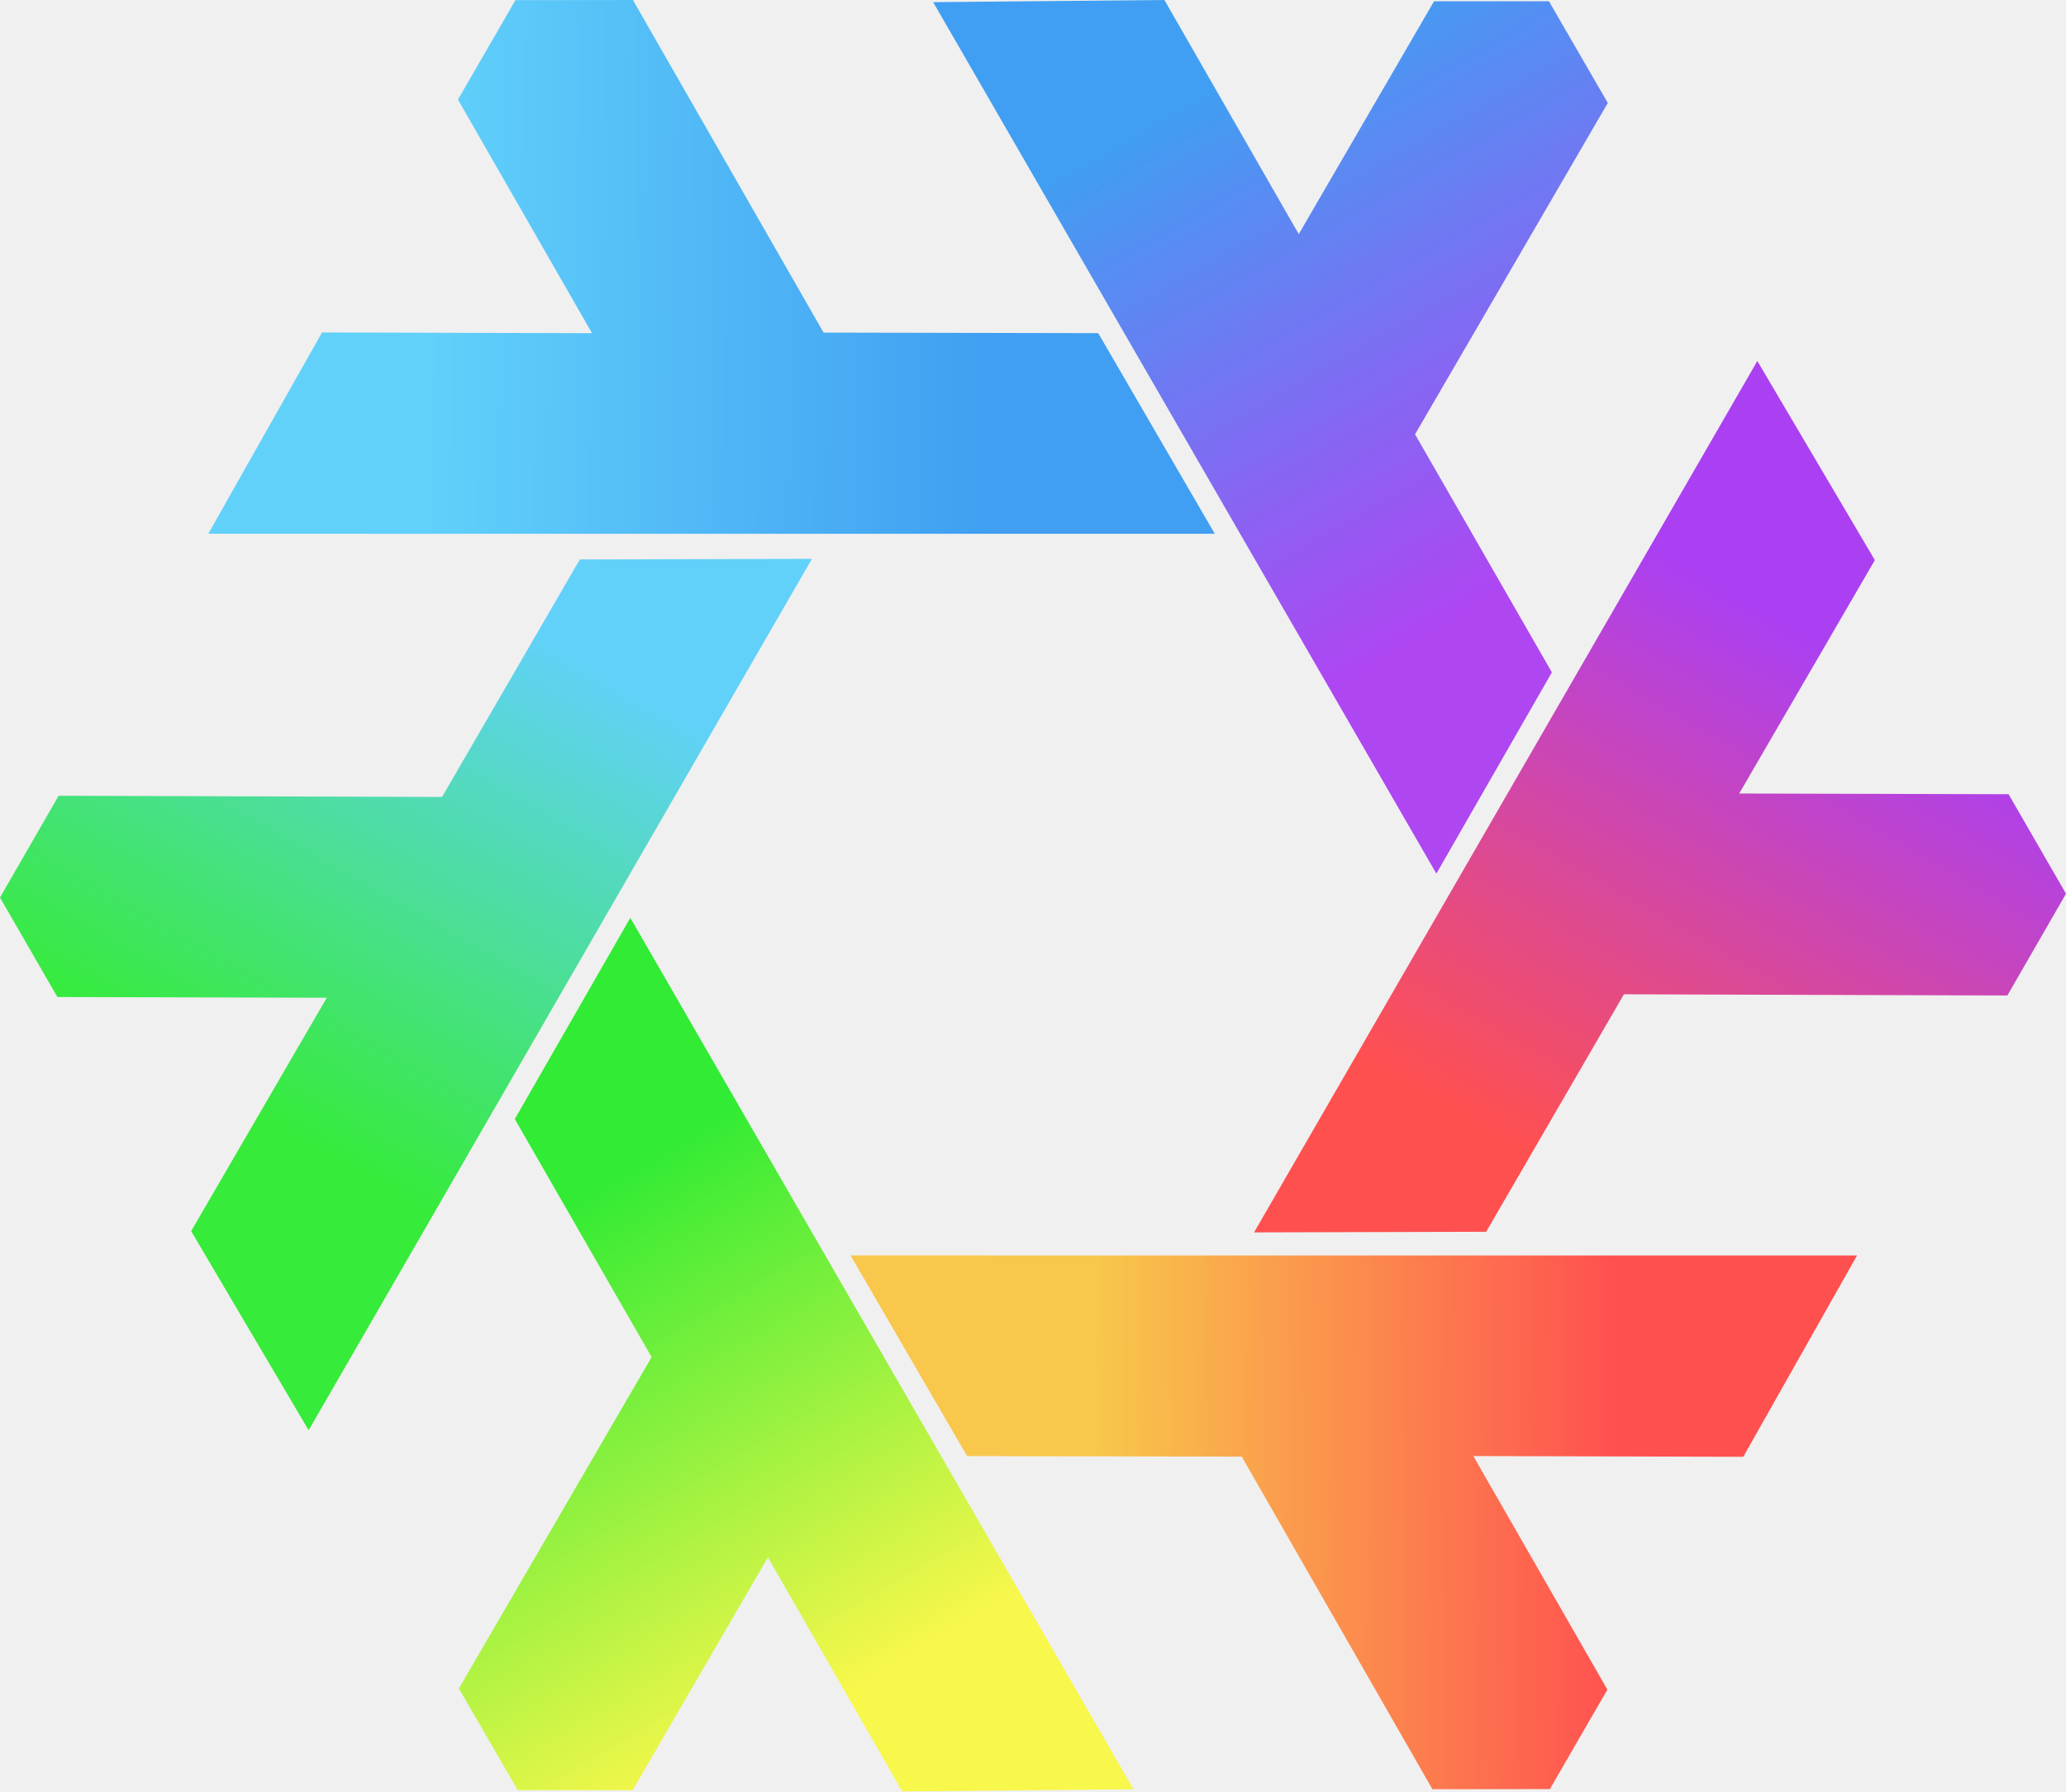
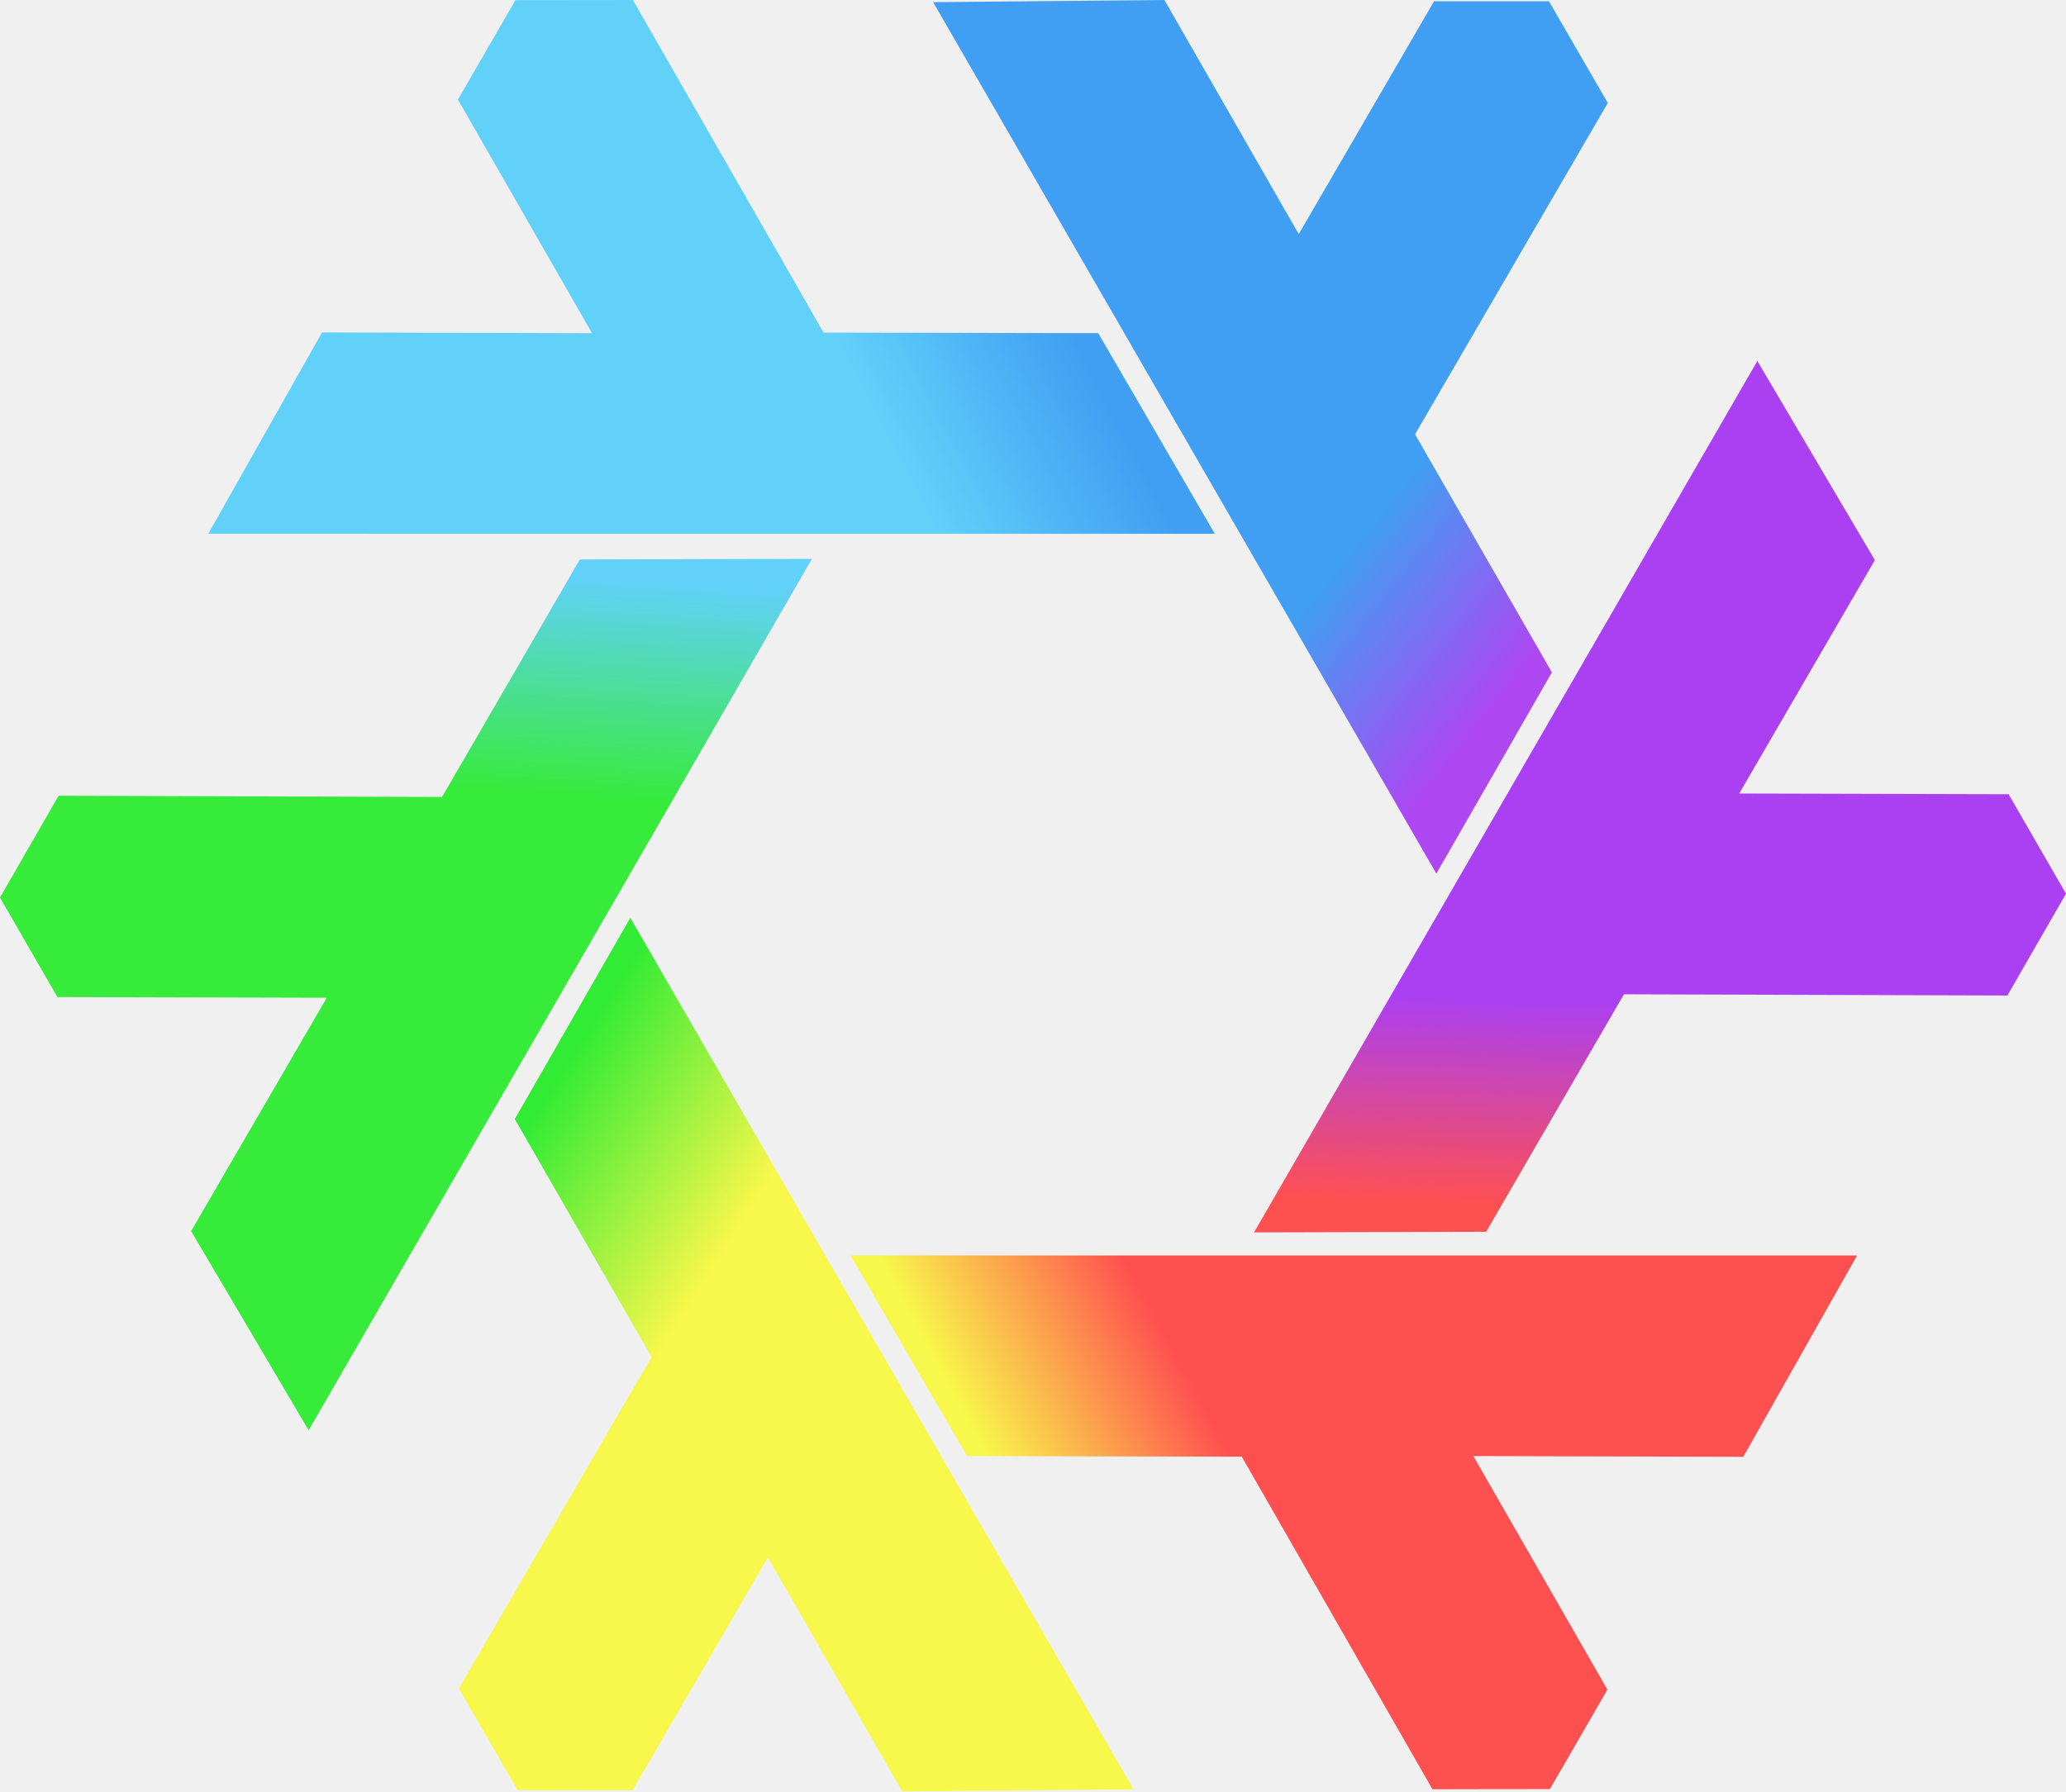
<svg xmlns="http://www.w3.org/2000/svg" xmlns:xlink="http://www.w3.org/1999/xlink" width="141.592mm" height="122.806mm" viewBox="0 0 501.704 435.14" id="svg2" version="1.1">
  <defs id="defs4">
    <linearGradient id="linearGradient20">
      <stop style="stop-color:#ff5050;stop-opacity:1;" offset="0" id="stop20" />
-       <stop style="stop-color:#f8c74b;stop-opacity:1;" offset="1" id="stop21" />
+       <stop style="stop-color:#f8f74b;stop-opacity:1;" offset="1" id="stop21" />
    </linearGradient>
    <linearGradient id="linearGradient18">
      <stop style="stop-color:#ab40f2;stop-opacity:1;" offset="0" id="stop18" />
      <stop style="stop-color:#ff5050;stop-opacity:1;" offset="1" id="stop19" />
    </linearGradient>
    <linearGradient id="linearGradient16">
      <stop style="stop-color:#409ff2;stop-opacity:1;" offset="0" id="stop16" />
      <stop style="stop-color:#ab40f2;stop-opacity:0.969;" offset="1" id="stop17" />
    </linearGradient>
    <linearGradient id="linearGradient14">
      <stop style="stop-color:#61d1fa;stop-opacity:1;" offset="0" id="stop14" />
      <stop style="stop-color:#409ff2;stop-opacity:1;" offset="1" id="stop15" />
    </linearGradient>
    <linearGradient id="linearGradient12">
      <stop style="stop-color:#36eb39;stop-opacity:1;" offset="0" id="stop12" />
      <stop style="stop-color:#61d1fa;stop-opacity:1;" offset="1" id="stop13" />
    </linearGradient>
    <linearGradient id="linearGradient10">
      <stop style="stop-color:#31eb34;stop-opacity:1;" offset="0" id="stop10" />
      <stop style="stop-color:#f8f74b;stop-opacity:1;" offset="1" id="stop11" />
    </linearGradient>
    <linearGradient id="linearGradient5562">
      <stop style="stop-color:#699ad7;stop-opacity:1" offset="0" id="stop5564" />
      <stop id="stop5566" offset="0.243" style="stop-color:#7eb1dd;stop-opacity:1" />
      <stop style="stop-color:#7ebae4;stop-opacity:1" offset="1" id="stop5568" />
    </linearGradient>
    <linearGradient id="linearGradient5053">
      <stop style="stop-color:#415e9a;stop-opacity:1" offset="0" id="stop5055" />
      <stop id="stop5057" offset="0.232" style="stop-color:#4a6baf;stop-opacity:1" />
      <stop style="stop-color:#5277c3;stop-opacity:1" offset="1" id="stop5059" />
    </linearGradient>
    <linearGradient id="linearGradient5960">
      <stop id="stop5962" offset="0" style="stop-color:#637ddf;stop-opacity:1" />
      <stop style="stop-color:#649afa;stop-opacity:1" offset="0.232" id="stop5964" />
      <stop id="stop5966" offset="1" style="stop-color:#719efa;stop-opacity:1" />
    </linearGradient>
    <linearGradient id="linearGradient5867">
      <stop style="stop-color:#7363df;stop-opacity:1" offset="0" id="stop5869" />
      <stop id="stop5871" offset="0.232" style="stop-color:#6478fa;stop-opacity:1" />
      <stop style="stop-color:#719efa;stop-opacity:1" offset="1" id="stop5873" />
    </linearGradient>
    <linearGradient y2="515.971" x2="282.261" y1="338.624" x1="213.956" gradientTransform="translate(983.3608,601.3889)" gradientUnits="userSpaceOnUse" id="linearGradient5855" xlink:href="#linearGradient5960" />
    <linearGradient y2="515.971" x2="282.261" y1="338.624" x1="213.956" gradientTransform="translate(-197.7517,-337.1451)" gradientUnits="userSpaceOnUse" id="linearGradient5855-8" xlink:href="#linearGradient5867" />
    <linearGradient y2="247.582" x2="-702.753" y1="102.747" x1="-775.208" gradientTransform="translate(983.3608,601.3889)" gradientUnits="userSpaceOnUse" id="linearGradient4544" xlink:href="#linearGradient5960" />
    <clipPath id="clipPath4501" clipPathUnits="userSpaceOnUse">
      <circle r="241.066" cy="686.095" cx="335.14" id="circle4503" style="color:#000000;clip-rule:nonzero;display:inline;overflow:visible;visibility:visible;opacity:1;isolation:auto;mix-blend-mode:normal;color-interpolation:sRGB;color-interpolation-filters:linearRGB;solid-color:#000000;solid-opacity:1;fill:#adadad;fill-opacity:1;fill-rule:evenodd;stroke:none;stroke-width:3;stroke-linecap:butt;stroke-linejoin:round;stroke-miterlimit:4;stroke-dasharray:none;stroke-dashoffset:0;stroke-opacity:1;marker:none;color-rendering:auto;image-rendering:auto;shape-rendering:auto;text-rendering:auto;enable-background:accumulate" />
    </clipPath>
    <clipPath id="clipPath5410" clipPathUnits="userSpaceOnUse">
      <circle r="241.137" cy="340.99" cx="335.981" id="circle5412" style="color:#000000;clip-rule:nonzero;display:inline;overflow:visible;visibility:visible;opacity:1;isolation:auto;mix-blend-mode:normal;color-interpolation:sRGB;color-interpolation-filters:linearRGB;solid-color:#000000;solid-opacity:1;fill:#ffffff;fill-opacity:1;fill-rule:evenodd;stroke:none;stroke-width:3;stroke-linecap:butt;stroke-linejoin:round;stroke-miterlimit:4;stroke-dasharray:none;stroke-dashoffset:0;stroke-opacity:1;marker:none;color-rendering:auto;image-rendering:auto;shape-rendering:auto;text-rendering:auto;enable-background:accumulate" />
    </clipPath>
    <linearGradient xlink:href="#linearGradient5053" id="linearGradient5137" gradientUnits="userSpaceOnUse" gradientTransform="translate(864.5506,-2197.497)" x1="-584.199" y1="782.336" x2="-496.297" y2="937.714" />
    <linearGradient xlink:href="#linearGradient5053" id="linearGradient5147" gradientUnits="userSpaceOnUse" gradientTransform="translate(864.5506,-2197.497)" x1="-584.199" y1="782.336" x2="-496.297" y2="937.714" />
    <linearGradient xlink:href="#linearGradient5562" id="linearGradient5162" gradientUnits="userSpaceOnUse" gradientTransform="translate(70.50506,-1761.308)" x1="200.597" y1="351.411" x2="290.087" y2="506.188" />
    <linearGradient xlink:href="#linearGradient5562" id="linearGradient5172" gradientUnits="userSpaceOnUse" gradientTransform="translate(70.50506,-1761.308)" x1="200.597" y1="351.411" x2="290.087" y2="506.188" />
    <linearGradient xlink:href="#linearGradient5562" id="linearGradient5182" gradientUnits="userSpaceOnUse" gradientTransform="translate(70.50506,-1761.308)" x1="200.597" y1="351.411" x2="290.087" y2="506.188" />
    <linearGradient y2="506.188" x2="290.087" y1="351.411" x1="200.597" gradientTransform="translate(70.50506,-1761.308)" gradientUnits="userSpaceOnUse" id="linearGradient5201" xlink:href="#linearGradient5562" />
    <linearGradient y2="937.714" x2="-496.297" y1="782.336" x1="-584.199" gradientTransform="translate(864.5506,-2197.497)" gradientUnits="userSpaceOnUse" id="linearGradient5205" xlink:href="#linearGradient5053" />
-     <linearGradient xlink:href="#linearGradient10" id="linearGradient11" x1="314.493" y1="-653.735" x2="383.924" y2="-535.02" gradientUnits="userSpaceOnUse" />
-     <linearGradient xlink:href="#linearGradient12" id="linearGradient13" x1="240.727" y1="-648.703" x2="308.693" y2="-767.895" gradientUnits="userSpaceOnUse" />
-     <linearGradient xlink:href="#linearGradient14" id="linearGradient15" x1="259.843" y1="-827.835" x2="396.031" y2="-826.881" gradientUnits="userSpaceOnUse" />
-     <linearGradient xlink:href="#linearGradient16" id="linearGradient17" x1="429.67" y1="-900.512" x2="500.053" y2="-778.459" gradientUnits="userSpaceOnUse" />
-     <linearGradient xlink:href="#linearGradient18" id="linearGradient19" x1="578.633" y1="-787.351" x2="507.86" y2="-664.345" gradientUnits="userSpaceOnUse" />
-     <linearGradient xlink:href="#linearGradient20" id="linearGradient21" x1="548.825" y1="-605.371" x2="422.79" y2="-604.418" gradientUnits="userSpaceOnUse" />
+     <linearGradient xlink:href="#linearGradient10" id="linearGradient11" x1="284.457" y1="-660.887" x2="332.909" y2="-630.373" gradientUnits="userSpaceOnUse" />
+     <linearGradient xlink:href="#linearGradient12" id="linearGradient13" x1="293.648" y1="-739.289" x2="297.251" y2="-793.163" gradientUnits="userSpaceOnUse" />
+     <linearGradient xlink:href="#linearGradient14" id="linearGradient15" x1="375.221" y1="-819.73" x2="421.3" y2="-843.568" gradientUnits="userSpaceOnUse" />
+     <linearGradient xlink:href="#linearGradient16" id="linearGradient17" x1="486.405" y1="-802.298" x2="526.752" y2="-770.354" gradientUnits="userSpaceOnUse" />
+     <linearGradient xlink:href="#linearGradient18" id="linearGradient19" x1="517.607" y1="-690.567" x2="515.965" y2="-640.029" gradientUnits="userSpaceOnUse" />
+     <linearGradient xlink:href="#linearGradient20" id="linearGradient21" x1="438.215" y1="-611.093" x2="392.277" y2="-586.301" gradientUnits="userSpaceOnUse" />
  </defs>
  <g id="layer7" style="display:none" transform="translate(-23.75651,-24.84972)">
    <rect transform="translate(-132.5822,958.0402)" style="color:#000000;clip-rule:nonzero;display:inline;overflow:visible;visibility:visible;opacity:1;isolation:auto;mix-blend-mode:normal;color-interpolation:sRGB;color-interpolation-filters:linearRGB;solid-color:#000000;solid-opacity:1;fill:#ffffff;fill-opacity:1;fill-rule:evenodd;stroke:none;stroke-width:3;stroke-linecap:butt;stroke-linejoin:round;stroke-miterlimit:4;stroke-dasharray:none;stroke-dashoffset:0;stroke-opacity:1;marker:none;color-rendering:auto;image-rendering:auto;shape-rendering:auto;text-rendering:auto;enable-background:accumulate" id="rect5389" width="1543.428" height="483.744" x="132.582" y="-957.778" />
  </g>
  <g id="layer6" style="display:none" transform="translate(-156.3387,933.1905)">
    <rect y="-958.028" x="132.651" height="484.304" width="550.416" id="rect5379" style="color:#000000;clip-rule:nonzero;display:inline;overflow:visible;visibility:visible;opacity:1;isolation:auto;mix-blend-mode:normal;color-interpolation:sRGB;color-interpolation-filters:linearRGB;solid-color:#000000;solid-opacity:1;fill:#5c201e;fill-opacity:1;fill-rule:evenodd;stroke:none;stroke-width:3;stroke-linecap:butt;stroke-linejoin:round;stroke-miterlimit:4;stroke-dasharray:none;stroke-dashoffset:0;stroke-opacity:1;marker:none;color-rendering:auto;image-rendering:auto;shape-rendering:auto;text-rendering:auto;enable-background:accumulate" />
    <rect style="color:#000000;clip-rule:nonzero;display:inline;overflow:visible;visibility:visible;opacity:1;isolation:auto;mix-blend-mode:normal;color-interpolation:sRGB;color-interpolation-filters:linearRGB;solid-color:#000000;solid-opacity:1;fill:#c24a46;fill-opacity:1;fill-rule:evenodd;stroke:none;stroke-width:3;stroke-linecap:butt;stroke-linejoin:round;stroke-miterlimit:4;stroke-dasharray:none;stroke-dashoffset:0;stroke-opacity:1;marker:none;color-rendering:auto;image-rendering:auto;shape-rendering:auto;text-rendering:auto;enable-background:accumulate" id="rect5372" width="501.944" height="434.304" x="156.123" y="-933.028" />
    <rect style="color:#000000;clip-rule:nonzero;display:inline;overflow:visible;visibility:visible;opacity:1;isolation:auto;mix-blend-mode:normal;color-interpolation:sRGB;color-interpolation-filters:linearRGB;solid-color:#000000;solid-opacity:1;fill:#d98d8a;fill-opacity:1;fill-rule:evenodd;stroke:none;stroke-width:3;stroke-linecap:butt;stroke-linejoin:round;stroke-miterlimit:4;stroke-dasharray:none;stroke-dashoffset:0;stroke-opacity:1;marker:none;color-rendering:auto;image-rendering:auto;shape-rendering:auto;text-rendering:auto;enable-background:accumulate" id="rect5381" width="24.94" height="24.94" x="658.028" y="-958.04" />
  </g>
  <g id="layer1" style="display:inline" transform="translate(-156.3387,933.1905)">
    <path style="color:#000000;clip-rule:nonzero;display:inline;overflow:visible;visibility:visible;opacity:1;isolation:auto;mix-blend-mode:normal;color-interpolation:sRGB;color-interpolation-filters:linearRGB;solid-color:#000000;solid-opacity:1;fill:url(#linearGradient13);fill-opacity:1;fill-rule:evenodd;stroke:none;stroke-width:3;stroke-linecap:butt;stroke-linejoin:round;stroke-miterlimit:4;stroke-dasharray:none;stroke-dashoffset:0;stroke-opacity:1;color-rendering:auto;image-rendering:auto;shape-rendering:auto;text-rendering:auto;enable-background:accumulate" d="m 353.509,-797.443 -122.218,211.663 -28.535,-48.37 32.938,-56.688 -65.415,-0.172 -13.941,-24.17 14.236,-24.721 93.112,0.294 33.464,-57.69 z" id="use4863" />
    <path style="color:#000000;clip-rule:nonzero;display:inline;overflow:visible;visibility:visible;opacity:1;isolation:auto;mix-blend-mode:normal;color-interpolation:sRGB;color-interpolation-filters:linearRGB;solid-color:#000000;solid-opacity:1;fill:url(#linearGradient21);fill-opacity:1;fill-rule:evenodd;stroke:none;stroke-width:3;stroke-linecap:butt;stroke-linejoin:round;stroke-miterlimit:4;stroke-dasharray:none;stroke-dashoffset:0;stroke-opacity:1;color-rendering:auto;image-rendering:auto;shape-rendering:auto;text-rendering:auto;enable-background:accumulate" d="m 362.885,-628.243 244.414,0.012 -27.622,48.897 -65.562,-0.182 32.559,56.737 -13.961,24.159 -28.527,0.032 -46.301,-80.784 -66.693,-0.135 z" id="use4865" />
    <path style="color:#000000;clip-rule:nonzero;display:inline;overflow:visible;visibility:visible;opacity:1;isolation:auto;mix-blend-mode:normal;color-interpolation:sRGB;color-interpolation-filters:linearRGB;solid-color:#000000;solid-opacity:1;fill:url(#linearGradient17);fill-opacity:1;fill-rule:evenodd;stroke:none;stroke-width:3;stroke-linecap:butt;stroke-linejoin:round;stroke-miterlimit:4;stroke-dasharray:none;stroke-dashoffset:0;stroke-opacity:1;color-rendering:auto;image-rendering:auto;shape-rendering:auto;text-rendering:auto;enable-background:accumulate" d="m 505.143,-720.989 -122.197,-211.675 56.157,-0.527 32.624,56.869 32.856,-56.565 27.902,0.011 14.291,24.69 -46.81,80.49 33.229,57.826 z" id="use4867" />
    <path id="path4873" d="m 309.404,-710.252 122.197,211.675 -56.157,0.527 -32.624,-56.869 -32.856,56.565 -27.902,-0.011 -14.291,-24.69 46.81,-80.49 -33.229,-57.826 z" style="color:#000000;clip-rule:nonzero;display:inline;overflow:visible;visibility:visible;opacity:1;isolation:auto;mix-blend-mode:normal;color-interpolation:sRGB;color-interpolation-filters:linearRGB;solid-color:#000000;solid-opacity:1;fill:url(#linearGradient11);fill-opacity:1;fill-rule:evenodd;stroke:none;stroke-width:3;stroke-linecap:butt;stroke-linejoin:round;stroke-miterlimit:4;stroke-dasharray:none;stroke-dashoffset:0;stroke-opacity:1;color-rendering:auto;image-rendering:auto;shape-rendering:auto;text-rendering:auto;enable-background:accumulate" />
    <path id="use4875" d="m 451.336,-803.533 -244.414,-0.012 27.622,-48.897 65.562,0.182 -32.559,-56.737 13.961,-24.159 28.527,-0.032 46.301,80.784 66.693,0.135 z" style="color:#000000;clip-rule:nonzero;display:inline;overflow:visible;visibility:visible;opacity:1;isolation:auto;mix-blend-mode:normal;color-interpolation:sRGB;color-interpolation-filters:linearRGB;solid-color:#000000;solid-opacity:1;fill:url(#linearGradient15);fill-opacity:1;fill-rule:evenodd;stroke:none;stroke-width:3;stroke-linecap:butt;stroke-linejoin:round;stroke-miterlimit:4;stroke-dasharray:none;stroke-dashoffset:0;stroke-opacity:1;color-rendering:auto;image-rendering:auto;shape-rendering:auto;text-rendering:auto;enable-background:accumulate" />
    <path id="use4877" d="m 460.872,-633.842 122.218,-211.663 28.535,48.37 -32.938,56.688 65.415,0.172 13.941,24.17 -14.236,24.721 -93.112,-0.294 -33.464,57.69 z" style="color:#000000;clip-rule:nonzero;display:inline;overflow:visible;visibility:visible;opacity:1;isolation:auto;mix-blend-mode:normal;color-interpolation:sRGB;color-interpolation-filters:linearRGB;solid-color:#000000;solid-opacity:1;fill:url(#linearGradient19);fill-opacity:1;fill-rule:evenodd;stroke:none;stroke-width:3;stroke-linecap:butt;stroke-linejoin:round;stroke-miterlimit:4;stroke-dasharray:none;stroke-dashoffset:0;stroke-opacity:1;color-rendering:auto;image-rendering:auto;shape-rendering:auto;text-rendering:auto;enable-background:accumulate" />
    <g id="layer2" style="display:none" transform="translate(72.03904,-1799.448)">
      <path d="M 460.606,594.729 209.742,594.729 84.31,377.474 209.742,160.219 l 250.864,1e-5 125.432,217.255 z" id="path6032" style="color:#000000;display:inline;overflow:visible;visibility:visible;opacity:0.236;fill:#4e4d52;fill-opacity:1;fill-rule:nonzero;stroke:none;stroke-width:3;stroke-linecap:butt;stroke-linejoin:round;stroke-miterlimit:4;stroke-dasharray:none;stroke-dashoffset:0;stroke-opacity:1;marker:none;enable-background:accumulate" />
      <path transform="translate(0,-308.2677)" style="color:#000000;display:inline;overflow:visible;visibility:visible;opacity:1;fill:#4e4d52;fill-opacity:1;fill-rule:nonzero;stroke:none;stroke-width:3;stroke-linecap:butt;stroke-linejoin:round;stroke-miterlimit:4;stroke-dasharray:none;stroke-dashoffset:0;stroke-opacity:1;marker:none;enable-background:accumulate" id="path5875" d="m 385.592,773.067 -100.835,0 -50.417,-87.326 50.417,-87.326 100.835,10e-6 50.417,87.326 z" />
      <path transform="translate(0,-308.2677)" id="path5851" d="m 1216.559,938.534 123.055,228.14 -42.681,-1.262 -43.482,-79.772 -39.651,80.327 -32.688,-19.798 53.474,-100.285 -37.116,-73.89 z" style="fill:url(#linearGradient5855);fill-opacity:1;fill-rule:evenodd;stroke:none;stroke-width:3;stroke-linecap:butt;stroke-linejoin:round;stroke-miterlimit:4;stroke-dasharray:none;stroke-opacity:1" />
      <rect style="color:#000000;clip-rule:nonzero;display:inline;overflow:visible;visibility:visible;opacity:0.415;isolation:auto;mix-blend-mode:normal;color-interpolation:sRGB;color-interpolation-filters:linearRGB;solid-color:#000000;solid-opacity:1;fill:#c53a3a;fill-opacity:1;fill-rule:nonzero;stroke:none;stroke-width:3;stroke-linecap:butt;stroke-linejoin:round;stroke-miterlimit:4;stroke-dasharray:none;stroke-dashoffset:0;stroke-opacity:1;marker:none;color-rendering:auto;image-rendering:auto;shape-rendering:auto;text-rendering:auto;enable-background:accumulate" id="rect5884" width="48.835" height="226.229" x="-34.742" y="446.171" transform="rotate(-30)" />
      <path transform="translate(0,-308.2677)" style="color:#000000;clip-rule:nonzero;display:inline;overflow:visible;visibility:visible;opacity:0.509;isolation:auto;mix-blend-mode:normal;color-interpolation:sRGB;color-interpolation-filters:linearRGB;solid-color:#000000;solid-opacity:1;fill:#000000;fill-opacity:1;fill-rule:evenodd;stroke:none;stroke-width:3;stroke-linecap:butt;stroke-linejoin:round;stroke-miterlimit:4;stroke-dasharray:none;stroke-dashoffset:0;stroke-opacity:1;marker:none;color-rendering:auto;image-rendering:auto;shape-rendering:auto;text-rendering:auto;enable-background:accumulate" id="path3428" d="m 251.986,878.638 -14.024,24.291 h -28.049 l -14.024,-24.291 14.024,-24.291 h 28.049 z" />
      <use x="0" y="0" xlink:href="#rect5884" id="use4252" transform="rotate(60,268.2979,489.4515)" width="100%" height="100%" />
      <rect style="color:#000000;clip-rule:nonzero;display:inline;overflow:visible;visibility:visible;opacity:1;isolation:auto;mix-blend-mode:normal;color-interpolation:sRGB;color-interpolation-filters:linearRGB;solid-color:#000000;solid-opacity:1;fill:#000000;fill-opacity:0.651;fill-rule:evenodd;stroke:none;stroke-width:1px;stroke-linecap:butt;stroke-linejoin:miter;stroke-miterlimit:4;stroke-dasharray:none;stroke-dashoffset:0;stroke-opacity:1;marker:none;color-rendering:auto;image-rendering:auto;shape-rendering:auto;text-rendering:auto;enable-background:accumulate" id="rect4254" width="5.395" height="115.126" x="545.71" y="467.07" transform="rotate(30,575.2354,-154.1339)" />
    </g>
  </g>
</svg>
